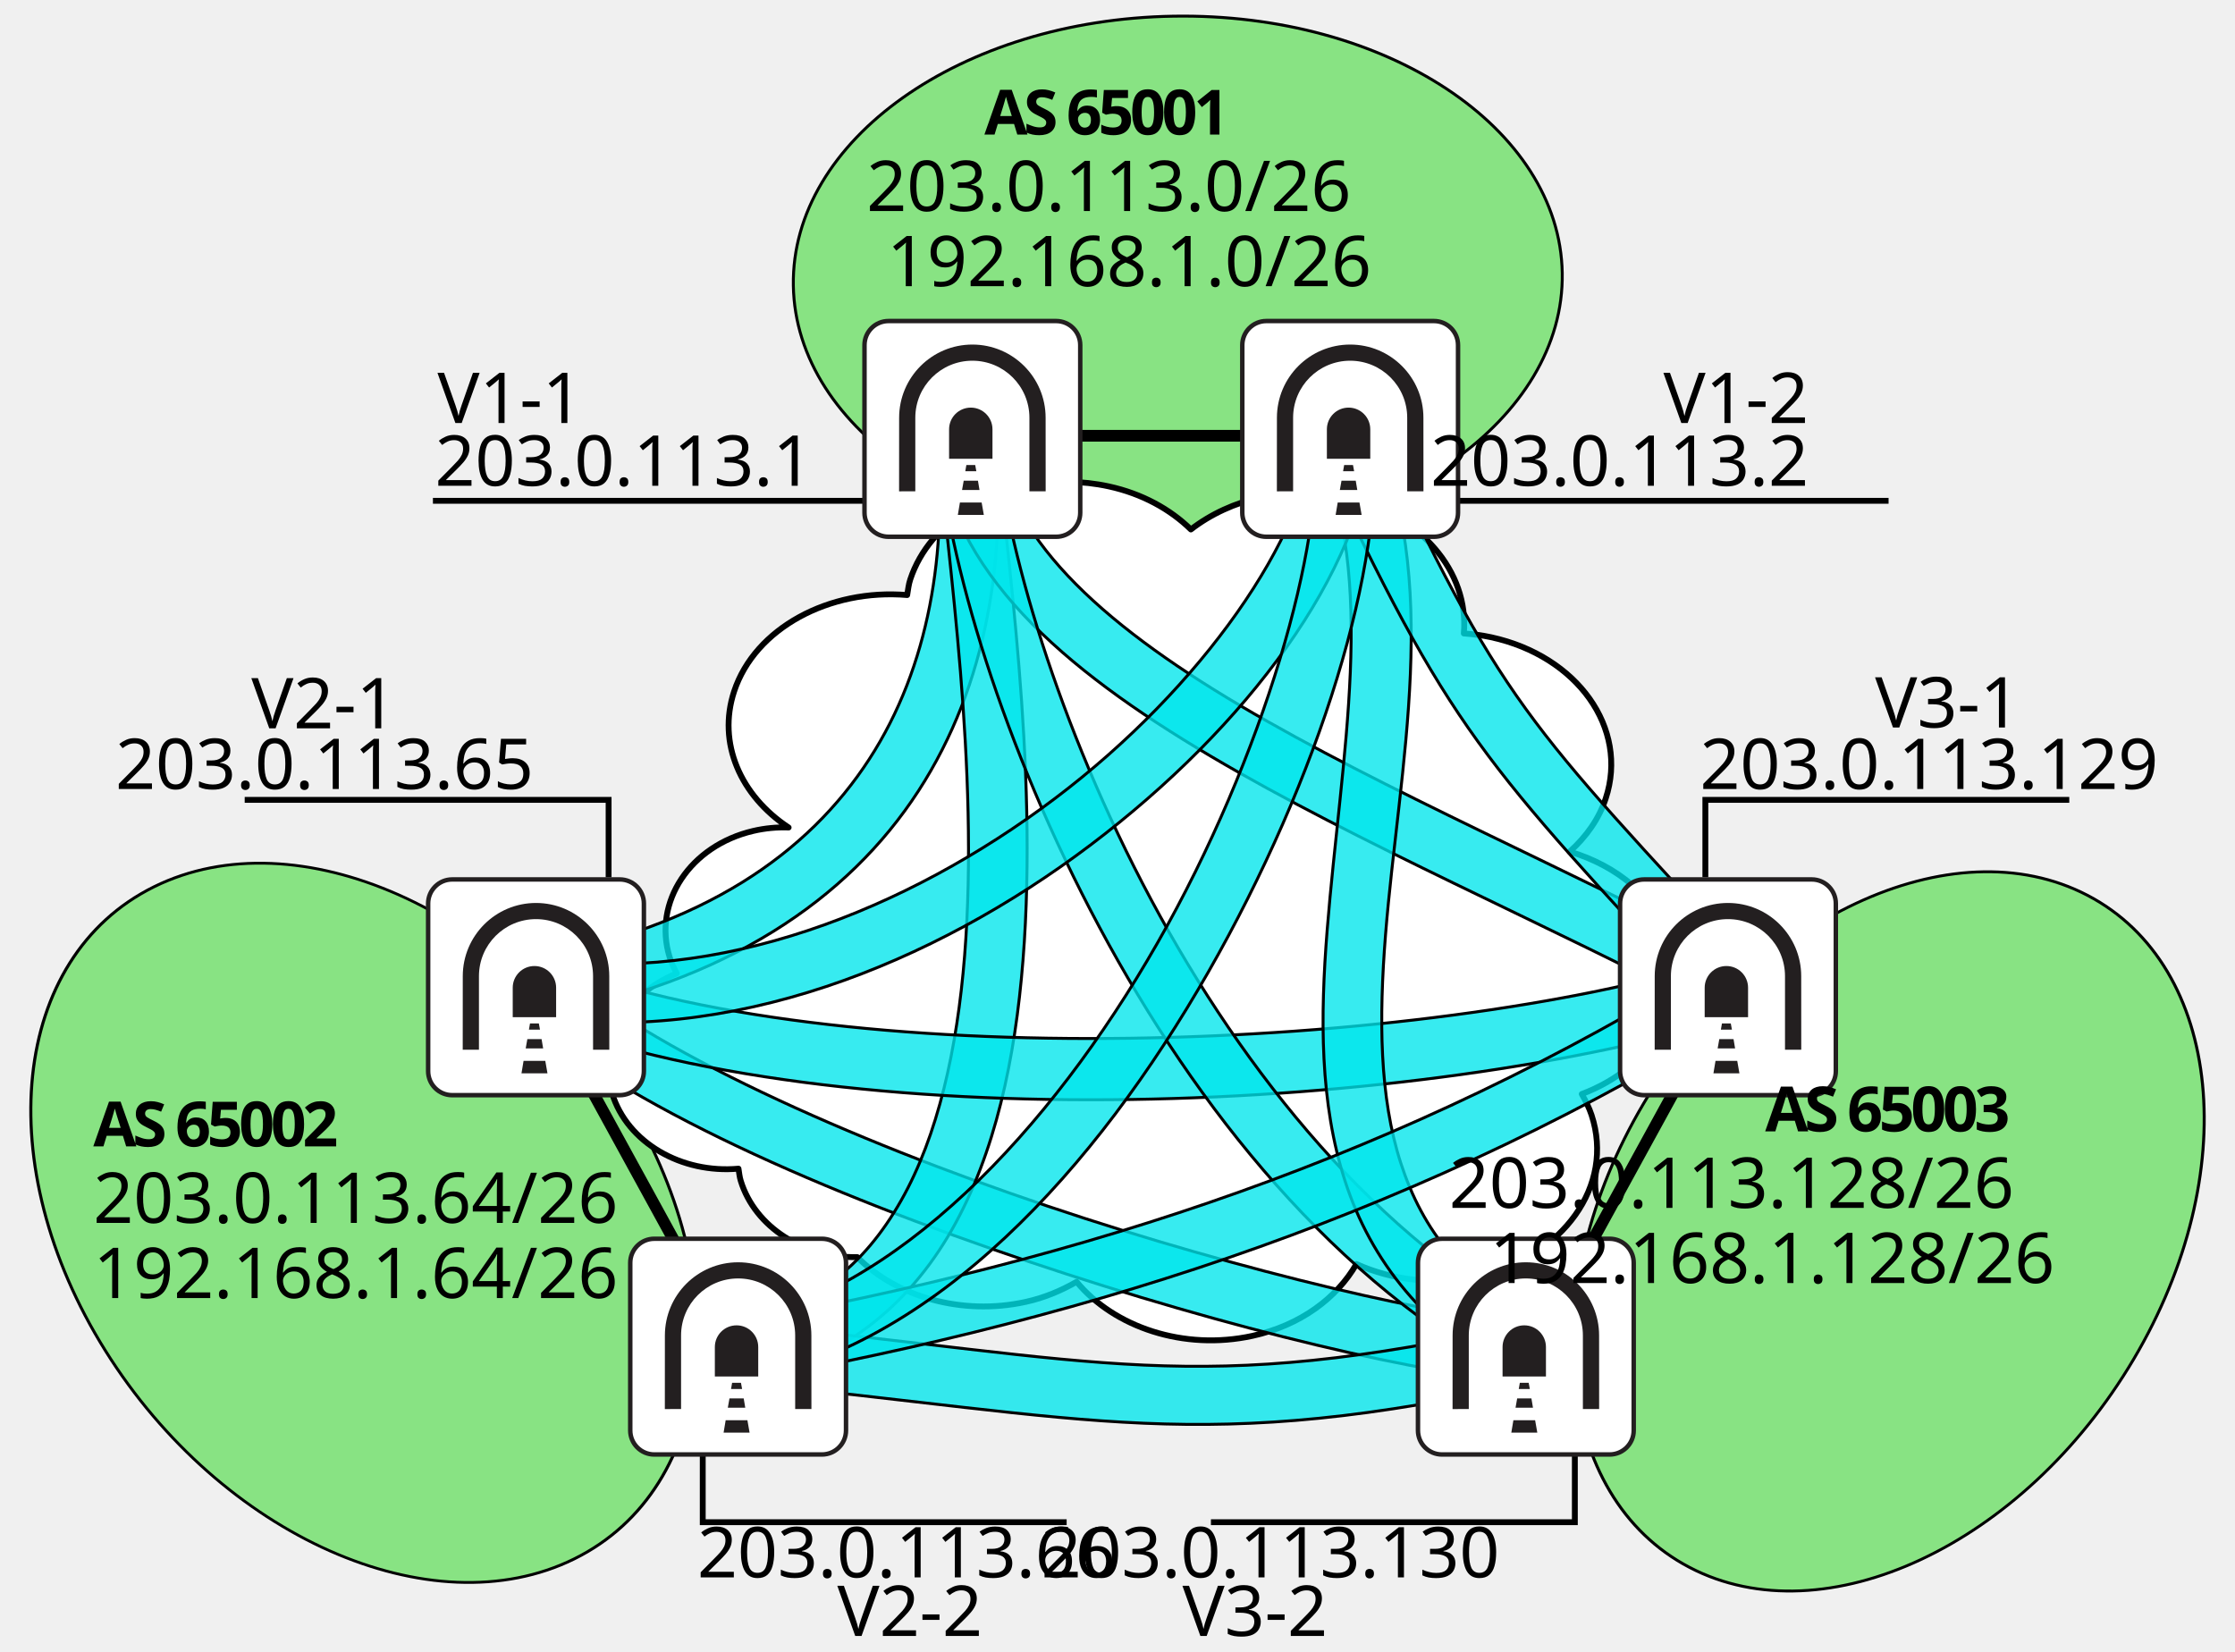
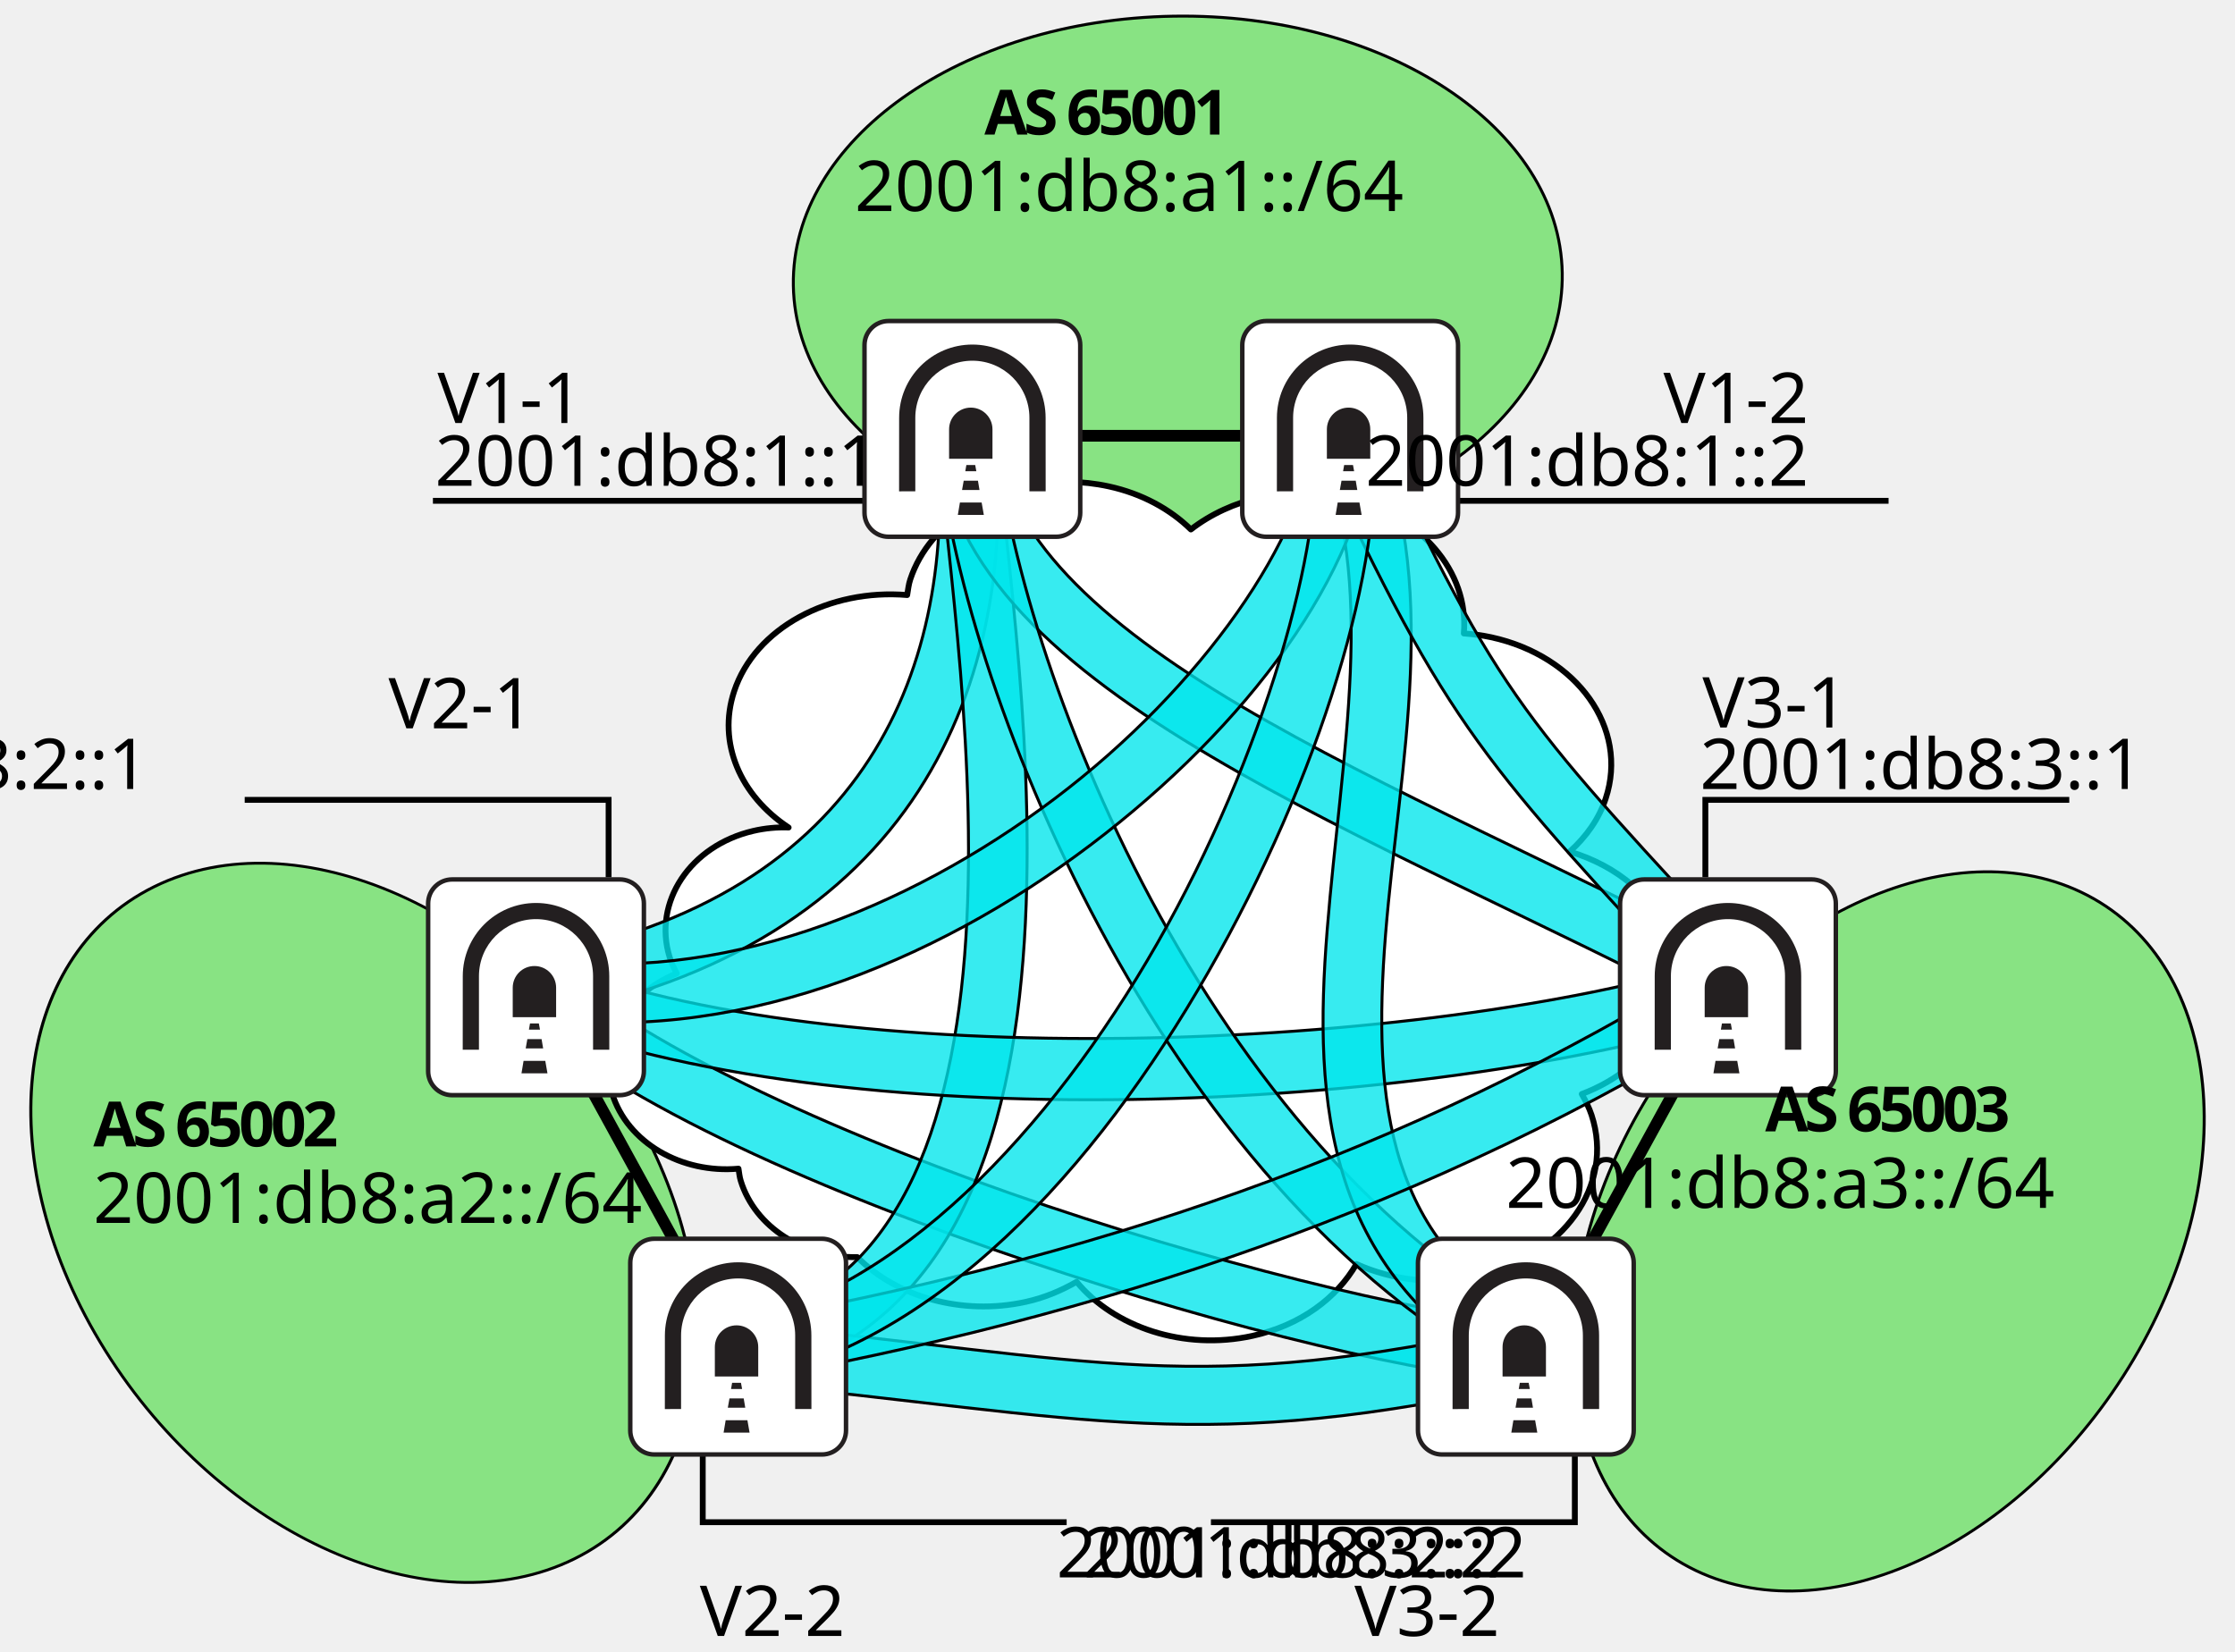
<svg xmlns="http://www.w3.org/2000/svg" xmlns:xlink="http://www.w3.org/1999/xlink" version="1.1" id="svg8887" height="564.055" width="763.317">
  <defs id="defs8889">
    <clipPath id="clip1-5">
      <path id="path6791" d="M 0.059,0.82 H 37 v 25 H 0.059 Z m 0,0" />
    </clipPath>
    <clipPath id="clip2">
      <path id="path6794" d="M 0.059,0.82 H 37 v 25 H 0.059 Z m 0,0" />
    </clipPath>
  </defs>
  <g id="layer1" transform="translate(-896.2217,-385.8738)">
    <path style="color:#000000;clip-rule:nonzero;display:inline;overflow:visible;visibility:visible;opacity:1;isolation:auto;mix-blend-mode:normal;color-interpolation:sRGB;color-interpolation-filters:linearRGB;solid-color:#000000;solid-opacity:1;vector-effect:none;fill:none;fill-opacity:1;fill-rule:nonzero;stroke:#000000;stroke-width:2;stroke-linecap:butt;stroke-linejoin:miter;stroke-miterlimit:4;stroke-dasharray:none;stroke-dashoffset:0;stroke-opacity:1;marker:none;color-rendering:auto;image-rendering:auto;shape-rendering:auto;text-rendering:auto;enable-background:accumulate" d="m 1384.079,556.927 h 157.143" id="path9639" />
    <path id="path9633" d="m 1044.079,556.927 h 157.143" style="color:#000000;clip-rule:nonzero;display:inline;overflow:visible;visibility:visible;opacity:1;isolation:auto;mix-blend-mode:normal;color-interpolation:sRGB;color-interpolation-filters:linearRGB;solid-color:#000000;solid-opacity:1;vector-effect:none;fill:none;fill-opacity:1;fill-rule:nonzero;stroke:#000000;stroke-width:2;stroke-linecap:butt;stroke-linejoin:miter;stroke-miterlimit:4;stroke-dasharray:none;stroke-dashoffset:0;stroke-opacity:1;marker:none;color-rendering:auto;image-rendering:auto;shape-rendering:auto;text-rendering:auto;enable-background:accumulate" />
    <path id="path9627" d="m 1602.936,659.069 h -124.286 v 26.429" style="color:#000000;clip-rule:nonzero;display:inline;overflow:visible;visibility:visible;opacity:1;isolation:auto;mix-blend-mode:normal;color-interpolation:sRGB;color-interpolation-filters:linearRGB;solid-color:#000000;solid-opacity:1;vector-effect:none;fill:none;fill-opacity:1;fill-rule:nonzero;stroke:#000000;stroke-width:2;stroke-linecap:butt;stroke-linejoin:miter;stroke-miterlimit:4;stroke-dasharray:none;stroke-dashoffset:0;stroke-opacity:1;marker:none;color-rendering:auto;image-rendering:auto;shape-rendering:auto;text-rendering:auto;enable-background:accumulate" />
    <path id="path9621" d="m 1309.793,905.784 h 124.286 v -26.429" style="color:#000000;clip-rule:nonzero;display:inline;overflow:visible;visibility:visible;opacity:1;isolation:auto;mix-blend-mode:normal;color-interpolation:sRGB;color-interpolation-filters:linearRGB;solid-color:#000000;solid-opacity:1;vector-effect:none;fill:none;fill-opacity:1;fill-rule:nonzero;stroke:#000000;stroke-width:2;stroke-linecap:butt;stroke-linejoin:miter;stroke-miterlimit:4;stroke-dasharray:none;stroke-dashoffset:0;stroke-opacity:1;marker:none;color-rendering:auto;image-rendering:auto;shape-rendering:auto;text-rendering:auto;enable-background:accumulate" />
    <path id="path9611" d="M 1260.514,905.784 H 1136.229 V 879.355" style="color:#000000;clip-rule:nonzero;display:inline;overflow:visible;visibility:visible;opacity:1;isolation:auto;mix-blend-mode:normal;color-interpolation:sRGB;color-interpolation-filters:linearRGB;solid-color:#000000;solid-opacity:1;vector-effect:none;fill:none;fill-opacity:1;fill-rule:nonzero;stroke:#000000;stroke-width:2;stroke-linecap:butt;stroke-linejoin:miter;stroke-miterlimit:4;stroke-dasharray:none;stroke-dashoffset:0;stroke-opacity:1;marker:none;color-rendering:auto;image-rendering:auto;shape-rendering:auto;text-rendering:auto;enable-background:accumulate" />
    <ellipse style="color:#000000;clip-rule:nonzero;display:inline;overflow:visible;visibility:visible;opacity:1;isolation:auto;mix-blend-mode:normal;color-interpolation:sRGB;color-interpolation-filters:linearRGB;solid-color:#000000;solid-opacity:1;vector-effect:none;fill:#88e383;fill-opacity:1;fill-rule:nonzero;stroke:#000000;stroke-width:1;stroke-linecap:butt;stroke-linejoin:miter;stroke-miterlimit:4;stroke-dasharray:none;stroke-dashoffset:0;stroke-opacity:1;marker:none;color-rendering:auto;image-rendering:auto;shape-rendering:auto;text-rendering:auto;enable-background:accumulate" id="ellipse9559" cx="-502.159" cy="-1290.546" rx="89.904" ry="131.32" transform="matrix(-0.01611902,-0.9998701,-0.9998701,0.01611902,0,0)" />
    <ellipse transform="matrix(-0.8864253,-0.4628717,-0.5095059,0.8604671,0,0)" ry="133.381" rx="94.391" cy="1.475" cx="-1739.552" id="ellipse9557" style="color:#000000;clip-rule:nonzero;display:inline;overflow:visible;visibility:visible;opacity:1;isolation:auto;mix-blend-mode:normal;color-interpolation:sRGB;color-interpolation-filters:linearRGB;solid-color:#000000;solid-opacity:1;vector-effect:none;fill:#88e383;fill-opacity:1;fill-rule:nonzero;stroke:#000000;stroke-width:1.001;stroke-linecap:butt;stroke-linejoin:miter;stroke-miterlimit:4;stroke-dasharray:none;stroke-dashoffset:0;stroke-opacity:1;marker:none;color-rendering:auto;image-rendering:auto;shape-rendering:auto;text-rendering:auto;enable-background:accumulate" />
    <ellipse style="color:#000000;clip-rule:nonzero;display:inline;overflow:visible;visibility:visible;opacity:1;isolation:auto;mix-blend-mode:normal;color-interpolation:sRGB;color-interpolation-filters:linearRGB;solid-color:#000000;solid-opacity:1;vector-effect:none;fill:#88e383;fill-opacity:1;fill-rule:nonzero;stroke:#000000;stroke-width:1.002;stroke-linecap:butt;stroke-linejoin:miter;stroke-miterlimit:4;stroke-dasharray:none;stroke-dashoffset:0;stroke-opacity:1;marker:none;color-rendering:auto;image-rendering:auto;shape-rendering:auto;text-rendering:auto;enable-background:accumulate" id="path9555" cx="441.419" cy="1178.478" rx="98.586" ry="135.368" transform="matrix(0.8964346,-0.4431761,0.5302585,0.847836,0,0)" />
    <path style="color:#000000;clip-rule:nonzero;display:inline;overflow:visible;visibility:visible;opacity:1;isolation:auto;mix-blend-mode:normal;color-interpolation:sRGB;color-interpolation-filters:linearRGB;solid-color:#000000;solid-opacity:1;vector-effect:none;fill:none;fill-opacity:1;fill-rule:nonzero;stroke:#000000;stroke-width:4;stroke-linecap:butt;stroke-linejoin:miter;stroke-miterlimit:4;stroke-dasharray:none;stroke-dashoffset:0;stroke-opacity:1;marker:none;color-rendering:auto;image-rendering:auto;shape-rendering:auto;text-rendering:auto;enable-background:accumulate" d="m 1226.261,534.713 h 129.028" id="path9480" />
    <path style="fill:#ffffff;fill-opacity:1;stroke:#000000;stroke-width:2;stroke-linecap:butt;stroke-linejoin:round;stroke-miterlimit:4;stroke-dasharray:none;stroke-dashoffset:0;stroke-opacity:1" d="m 1261.072,550.457 c -24.638,-0.193 -47.31,13.124 -53.978,33.359 -0.581,1.762 -0.734,3.534 -1.045,5.297 -26.56,-2.245 -51.975,11.276 -59.105,32.914 -5.82,17.663 2.211,35.648 18.617,46.479 -3.965,-0.143 -8.022,0.222 -12.062,1.164 -21.544,5.025 -34.37,24.3 -28.598,43.053 0.608,1.974 1.496,3.825 2.447,5.621 -17.503,7.048 -27.243,24.189 -22.082,40.953 5.208,16.919 23.772,27.492 43.174,25.736 0.227,1.378 0.34,2.765 0.764,4.143 4.904,15.931 21.662,26.371 39.803,26.072 13.309,13.472 35.583,20.067 57.416,15.311 6.508,-1.418 12.287,-3.893 17.484,-6.885 12.832,15.494 36.598,23.578 60.02,18.475 16.416,-3.576 28.868,-12.926 35.547,-24.545 12.119,5.487 26.718,7.335 41.164,4.188 29.494,-6.426 47.053,-31.08 39.15,-55.062 -0.832,-2.525 -2.045,-4.891 -3.348,-7.188 23.962,-9.014 37.293,-30.937 30.229,-52.377 -4.831,-14.661 -18.061,-25.588 -34.35,-30.416 5.62,-5.051 9.991,-11.141 12.307,-18.168 7.903,-23.983 -9.657,-48.637 -39.15,-55.062 -3.105,-0.676 -6.216,-1.056 -9.312,-1.287 1.836,-21.06 -14.81,-40.931 -40.818,-46.598 -19.331,-4.212 -38.895,0.609 -52.4,11.08 -7.056,-6.897 -16.61,-12.22 -28.07,-14.717 -4.608,-1.004 -9.238,-1.503 -13.801,-1.539 z" id="path9470" />
    <path style="color:#000000;font-style:normal;font-variant:normal;font-weight:normal;font-stretch:normal;font-size:medium;line-height:normal;font-family:sans-serif;font-variant-ligatures:normal;font-variant-position:normal;font-variant-caps:normal;font-variant-numeric:normal;font-variant-alternates:normal;font-feature-settings:normal;text-indent:0;text-align:start;text-decoration:none;text-decoration-line:none;text-decoration-style:solid;text-decoration-color:#000000;letter-spacing:normal;word-spacing:normal;text-transform:none;writing-mode:lr-tb;direction:ltr;text-orientation:mixed;dominant-baseline:auto;baseline-shift:baseline;text-anchor:start;white-space:normal;shape-padding:0;clip-rule:nonzero;display:inline;overflow:visible;visibility:visible;opacity:1;isolation:auto;mix-blend-mode:normal;color-interpolation:sRGB;color-interpolation-filters:linearRGB;solid-color:#000000;solid-opacity:1;vector-effect:none;fill:#00e5ec;fill-opacity:0.785;fill-rule:nonzero;stroke:#000000;stroke-width:1;stroke-linecap:butt;stroke-linejoin:miter;stroke-miterlimit:4;stroke-dasharray:none;stroke-dashoffset:0;stroke-opacity:1;marker:none;color-rendering:auto;image-rendering:auto;shape-rendering:auto;text-rendering:auto;enable-background:accumulate" d="m 1236.223,533.834 -19.924,1.758 c 3.39,38.413 -2.486,77.667 -23.225,109.611 -20.739,31.945 -56.326,57.435 -115.766,68.139 l 3.545,19.684 c 63.606,-11.454 105.138,-40.188 128.994,-76.934 23.856,-36.746 30.047,-80.649 26.375,-122.258 z" id="path9486" />
    <path style="color:#000000;clip-rule:nonzero;display:inline;overflow:visible;visibility:visible;opacity:1;isolation:auto;mix-blend-mode:normal;color-interpolation:sRGB;color-interpolation-filters:linearRGB;solid-color:#000000;solid-opacity:1;vector-effect:none;fill:none;fill-opacity:1;fill-rule:nonzero;stroke:#000000;stroke-width:4;stroke-linecap:butt;stroke-linejoin:miter;stroke-miterlimit:4;stroke-dasharray:none;stroke-dashoffset:0;stroke-opacity:1;marker:none;color-rendering:auto;image-rendering:auto;shape-rendering:auto;text-rendering:auto;enable-background:accumulate" d="m 1487.434,723.184 -68.354,124.746" id="path9484" />
    <path style="color:#000000;font-style:normal;font-variant:normal;font-weight:normal;font-stretch:normal;font-size:medium;line-height:normal;font-family:sans-serif;font-variant-ligatures:normal;font-variant-position:normal;font-variant-caps:normal;font-variant-numeric:normal;font-variant-alternates:normal;font-feature-settings:normal;text-indent:0;text-align:start;text-decoration:none;text-decoration-line:none;text-decoration-style:solid;text-decoration-color:#000000;letter-spacing:normal;word-spacing:normal;text-transform:none;writing-mode:lr-tb;direction:ltr;text-orientation:mixed;dominant-baseline:auto;baseline-shift:baseline;text-anchor:start;white-space:normal;shape-padding:0;clip-rule:nonzero;display:inline;overflow:visible;visibility:visible;opacity:1;isolation:auto;mix-blend-mode:normal;color-interpolation:sRGB;color-interpolation-filters:linearRGB;solid-color:#000000;solid-opacity:1;vector-effect:none;fill:#00e5ec;fill-opacity:0.785;fill-rule:nonzero;stroke:#000000;stroke-width:1;stroke-linecap:butt;stroke-linejoin:miter;stroke-miterlimit:4;stroke-dasharray:none;stroke-dashoffset:0;stroke-opacity:1;marker:none;color-rendering:auto;image-rendering:auto;shape-rendering:auto;text-rendering:auto;enable-background:accumulate" d="m 1085.736,715.721 -13.31,14.928 c 37.169,33.144 106.392,62.971 175.226,86.146 68.835,23.175 136.104,39.064 170.838,41.117 l 1.18,-19.965 c -29.924,-1.769 -97.974,-17.327 -165.635,-40.107 -67.661,-22.78 -136.109,-53.415 -168.299,-82.119 z" id="path9490" />
    <path id="path9482" d="m 1079.081,723.184 68.354,124.746" style="color:#000000;clip-rule:nonzero;display:inline;overflow:visible;visibility:visible;opacity:1;isolation:auto;mix-blend-mode:normal;color-interpolation:sRGB;color-interpolation-filters:linearRGB;solid-color:#000000;solid-opacity:1;vector-effect:none;fill:none;fill-opacity:1;fill-rule:nonzero;stroke:#000000;stroke-width:4;stroke-linecap:butt;stroke-linejoin:miter;stroke-miterlimit:4;stroke-dasharray:none;stroke-dashoffset:0;stroke-opacity:1;marker:none;color-rendering:auto;image-rendering:auto;shape-rendering:auto;text-rendering:auto;enable-background:accumulate" />
    <path style="color:#000000;font-style:normal;font-variant:normal;font-weight:normal;font-stretch:normal;font-size:medium;line-height:normal;font-family:sans-serif;font-variant-ligatures:normal;font-variant-position:normal;font-variant-caps:normal;font-variant-numeric:normal;font-variant-alternates:normal;font-feature-settings:normal;text-indent:0;text-align:start;text-decoration:none;text-decoration-line:none;text-decoration-style:solid;text-decoration-color:#000000;letter-spacing:normal;word-spacing:normal;text-transform:none;writing-mode:lr-tb;direction:ltr;text-orientation:mixed;dominant-baseline:auto;baseline-shift:baseline;text-anchor:start;white-space:normal;shape-padding:0;clip-rule:nonzero;display:inline;overflow:visible;visibility:visible;opacity:1;isolation:auto;mix-blend-mode:normal;color-interpolation:sRGB;color-interpolation-filters:linearRGB;solid-color:#000000;solid-opacity:1;vector-effect:none;fill:#00e5ec;fill-opacity:0.785;fill-rule:nonzero;stroke:#000000;stroke-width:1;stroke-linecap:butt;stroke-linejoin:miter;stroke-miterlimit:4;stroke-dasharray:none;stroke-dashoffset:0;stroke-opacity:1;marker:none;color-rendering:auto;image-rendering:auto;shape-rendering:auto;text-rendering:auto;enable-background:accumulate" d="m 1236.223,533.834 -19.924,1.758 c 3.599,40.774 14.445,112.802 9.371,176.637 -2.537,31.917 -9.127,61.559 -21.713,83.73 -12.586,22.172 -30.345,37.096 -58.295,42.129 l 3.545,19.684 c 33.573,-6.046 57.309,-25.809 72.143,-51.939 14.833,-26.131 21.584,-58.405 24.256,-92.02 5.344,-67.229 -5.919,-140.731 -9.383,-179.979 z" id="path9504" />
    <path style="color:#000000;font-style:normal;font-variant:normal;font-weight:normal;font-stretch:normal;font-size:medium;line-height:normal;font-family:sans-serif;font-variant-ligatures:normal;font-variant-position:normal;font-variant-caps:normal;font-variant-numeric:normal;font-variant-alternates:normal;font-feature-settings:normal;text-indent:0;text-align:start;text-decoration:none;text-decoration-line:none;text-decoration-style:solid;text-decoration-color:#000000;letter-spacing:normal;word-spacing:normal;text-transform:none;writing-mode:lr-tb;direction:ltr;text-orientation:mixed;dominant-baseline:auto;baseline-shift:baseline;text-anchor:start;white-space:normal;shape-padding:0;clip-rule:nonzero;display:inline;overflow:visible;visibility:visible;opacity:1;isolation:auto;mix-blend-mode:normal;color-interpolation:sRGB;color-interpolation-filters:linearRGB;solid-color:#000000;solid-opacity:1;vector-effect:none;fill:#00e5ec;fill-opacity:0.785;fill-rule:nonzero;stroke:#000000;stroke-width:1;stroke-linecap:butt;stroke-linejoin:miter;stroke-miterlimit:4;stroke-dasharray:none;stroke-dashoffset:0;stroke-opacity:1;marker:none;color-rendering:auto;image-rendering:auto;shape-rendering:auto;text-rendering:auto;enable-background:accumulate" d="m 1484.475,713.631 c -102.124,31.634 -303.455,39.888 -401.654,0.279 l -7.481,18.549 c 107.485,43.354 307.049,33.732 415.053,0.277 z" id="path9492" />
    <path style="color:#000000;font-style:normal;font-variant:normal;font-weight:normal;font-stretch:normal;font-size:medium;line-height:normal;font-family:sans-serif;font-variant-ligatures:normal;font-variant-position:normal;font-variant-caps:normal;font-variant-numeric:normal;font-variant-alternates:normal;font-feature-settings:normal;text-indent:0;text-align:start;text-decoration:none;text-decoration-line:none;text-decoration-style:solid;text-decoration-color:#000000;letter-spacing:normal;word-spacing:normal;text-transform:none;writing-mode:lr-tb;direction:ltr;text-orientation:mixed;dominant-baseline:auto;baseline-shift:baseline;text-anchor:start;white-space:normal;shape-padding:0;clip-rule:nonzero;display:inline;overflow:visible;visibility:visible;opacity:1;isolation:auto;mix-blend-mode:normal;color-interpolation:sRGB;color-interpolation-filters:linearRGB;solid-color:#000000;solid-opacity:1;vector-effect:none;fill:#00e5ec;fill-opacity:0.785;fill-rule:nonzero;stroke:#000000;stroke-width:1;stroke-linecap:butt;stroke-linejoin:miter;stroke-miterlimit:4;stroke-dasharray:none;stroke-dashoffset:0;stroke-opacity:1;marker:none;color-rendering:auto;image-rendering:auto;shape-rendering:auto;text-rendering:auto;enable-background:accumulate" d="m 1236.223,533.834 -19.924,1.758 c 4.006,45.391 42.945,78.68 93.332,108.508 50.387,29.828 113.946,56.911 173.162,87.941 l 9.283,-17.715 c -60.175,-31.533 -123.672,-58.674 -172.258,-87.436 -48.586,-28.761 -80.539,-58.426 -83.596,-93.057 z" id="path9534" />
    <path style="color:#000000;font-style:normal;font-variant:normal;font-weight:normal;font-stretch:normal;font-size:medium;line-height:normal;font-family:sans-serif;font-variant-ligatures:normal;font-variant-position:normal;font-variant-caps:normal;font-variant-numeric:normal;font-variant-alternates:normal;font-feature-settings:normal;text-indent:0;text-align:start;text-decoration:none;text-decoration-line:none;text-decoration-style:solid;text-decoration-color:#000000;letter-spacing:normal;word-spacing:normal;text-transform:none;writing-mode:lr-tb;direction:ltr;text-orientation:mixed;dominant-baseline:auto;baseline-shift:baseline;text-anchor:start;white-space:normal;shape-padding:0;clip-rule:nonzero;display:inline;overflow:visible;visibility:visible;opacity:1;isolation:auto;mix-blend-mode:normal;color-interpolation:sRGB;color-interpolation-filters:linearRGB;solid-color:#000000;solid-opacity:1;vector-effect:none;fill:#00e5ec;fill-opacity:0.785;fill-rule:nonzero;stroke:#000000;stroke-width:1;stroke-linecap:butt;stroke-linejoin:miter;stroke-miterlimit:4;stroke-dasharray:none;stroke-dashoffset:0;stroke-opacity:1;marker:none;color-rendering:auto;image-rendering:auto;shape-rendering:auto;text-rendering:auto;enable-background:accumulate" d="m 1148.404,837.977 -1.94,19.906 c 124.528,12.135 158.519,25.527 274.775,-0.188 l -4.32,-19.529 c -114.075,25.232 -142.913,12.05 -268.516,-0.189 z" id="path9506" />
    <path style="color:#000000;font-style:normal;font-variant:normal;font-weight:normal;font-stretch:normal;font-size:medium;line-height:normal;font-family:sans-serif;font-variant-ligatures:normal;font-variant-position:normal;font-variant-caps:normal;font-variant-numeric:normal;font-variant-alternates:normal;font-feature-settings:normal;text-indent:0;text-align:start;text-decoration:none;text-decoration-line:none;text-decoration-style:solid;text-decoration-color:#000000;letter-spacing:normal;word-spacing:normal;text-transform:none;writing-mode:lr-tb;direction:ltr;text-orientation:mixed;dominant-baseline:auto;baseline-shift:baseline;text-anchor:start;white-space:normal;shape-padding:0;clip-rule:nonzero;display:inline;overflow:visible;visibility:visible;opacity:1;isolation:auto;mix-blend-mode:normal;color-interpolation:sRGB;color-interpolation-filters:linearRGB;solid-color:#000000;solid-opacity:1;vector-effect:none;fill:#00e5ec;fill-opacity:0.785;fill-rule:nonzero;stroke:#000000;stroke-width:1;stroke-linecap:butt;stroke-linejoin:miter;stroke-miterlimit:4;stroke-dasharray:none;stroke-dashoffset:0;stroke-opacity:1;marker:none;color-rendering:auto;image-rendering:auto;shape-rendering:auto;text-rendering:auto;enable-background:accumulate" d="m 1236.223,533.834 -19.924,1.758 c 3.718,42.123 22.42,105.369 55.434,166.998 33.013,61.629 80.375,121.534 142.707,154.197 l 9.283,-17.715 c -57.06,-29.901 -102.578,-86.593 -134.361,-145.926 -31.783,-59.333 -49.794,-121.414 -53.139,-159.312 z" id="path9536" />
    <use x="0" y="0" xlink:href="#g4617" id="use4654" transform="translate(149.0283,-190.726)" width="100%" height="100%" />
    <path style="color:#000000;font-style:normal;font-variant:normal;font-weight:normal;font-stretch:normal;font-size:medium;line-height:normal;font-family:sans-serif;font-variant-ligatures:normal;font-variant-position:normal;font-variant-caps:normal;font-variant-numeric:normal;font-variant-alternates:normal;font-feature-settings:normal;text-indent:0;text-align:start;text-decoration:none;text-decoration-line:none;text-decoration-style:solid;text-decoration-color:#000000;letter-spacing:normal;word-spacing:normal;text-transform:none;writing-mode:lr-tb;direction:ltr;text-orientation:mixed;dominant-baseline:auto;baseline-shift:baseline;text-anchor:start;white-space:normal;shape-padding:0;clip-rule:nonzero;display:inline;overflow:visible;visibility:visible;opacity:1;isolation:auto;mix-blend-mode:normal;color-interpolation:sRGB;color-interpolation-filters:linearRGB;solid-color:#000000;solid-opacity:1;vector-effect:none;fill:#00e5ec;fill-opacity:0.785;fill-rule:nonzero;stroke:#000000;stroke-width:1;stroke-linecap:butt;stroke-linejoin:miter;stroke-miterlimit:4;stroke-dasharray:none;stroke-dashoffset:0;stroke-opacity:1;marker:none;color-rendering:auto;image-rendering:auto;shape-rendering:auto;text-rendering:auto;enable-background:accumulate" d="m 1364.348,530.477 -18.117,8.473 c 20.664,44.192 7.995,105.221 3.258,164.562 -2.369,29.671 -2.579,59.016 6.137,85.842 8.716,26.826 26.964,50.743 58.815,67.434 l 9.283,-17.715 c -27.846,-14.592 -41.74,-33.317 -49.076,-55.898 -7.337,-22.581 -7.511,-49.407 -5.223,-78.07 4.577,-57.327 19.708,-121.625 -5.076,-174.627 z" id="path9538" />
    <path style="color:#000000;font-style:normal;font-variant:normal;font-weight:normal;font-stretch:normal;font-size:medium;line-height:normal;font-family:sans-serif;font-variant-ligatures:normal;font-variant-position:normal;font-variant-caps:normal;font-variant-numeric:normal;font-variant-alternates:normal;font-feature-settings:normal;text-indent:0;text-align:start;text-decoration:none;text-decoration-line:none;text-decoration-style:solid;text-decoration-color:#000000;letter-spacing:normal;word-spacing:normal;text-transform:none;writing-mode:lr-tb;direction:ltr;text-orientation:mixed;dominant-baseline:auto;baseline-shift:baseline;text-anchor:start;white-space:normal;shape-padding:0;clip-rule:nonzero;display:inline;overflow:visible;visibility:visible;opacity:1;isolation:auto;mix-blend-mode:normal;color-interpolation:sRGB;color-interpolation-filters:linearRGB;solid-color:#000000;solid-opacity:1;vector-effect:none;fill:#00e5ec;fill-opacity:0.785;fill-rule:nonzero;stroke:#000000;stroke-width:1;stroke-linecap:butt;stroke-linejoin:miter;stroke-miterlimit:4;stroke-dasharray:none;stroke-dashoffset:0;stroke-opacity:1;marker:none;color-rendering:auto;image-rendering:auto;shape-rendering:auto;text-rendering:auto;enable-background:accumulate" d="m 1482.172,714.68 c -106.894,66.146 -214.296,101.4 -336.51,123.408 l 3.545,19.684 c 123.876,-22.308 234.193,-58.452 343.488,-126.084 z" id="path9508" />
    <path style="color:#000000;font-style:normal;font-variant:normal;font-weight:normal;font-stretch:normal;font-size:medium;line-height:normal;font-family:sans-serif;font-variant-ligatures:normal;font-variant-position:normal;font-variant-caps:normal;font-variant-numeric:normal;font-variant-alternates:normal;font-feature-settings:normal;text-indent:0;text-align:start;text-decoration:none;text-decoration-line:none;text-decoration-style:solid;text-decoration-color:#000000;letter-spacing:normal;word-spacing:normal;text-transform:none;writing-mode:lr-tb;direction:ltr;text-orientation:mixed;dominant-baseline:auto;baseline-shift:baseline;text-anchor:start;white-space:normal;shape-padding:0;clip-rule:nonzero;display:inline;overflow:visible;visibility:visible;opacity:1;isolation:auto;mix-blend-mode:normal;color-interpolation:sRGB;color-interpolation-filters:linearRGB;solid-color:#000000;solid-opacity:1;vector-effect:none;fill:#00e5ec;fill-opacity:0.785;fill-rule:nonzero;stroke:#000000;stroke-width:1;stroke-linecap:butt;stroke-linejoin:miter;stroke-miterlimit:4;stroke-dasharray:none;stroke-dashoffset:0;stroke-opacity:1;marker:none;color-rendering:auto;image-rendering:auto;shape-rendering:auto;text-rendering:auto;enable-background:accumulate" d="m 1364.348,530.477 -18.117,8.473 c 45.584,97.484 55.948,106.303 133.844,191.004 l 14.721,-13.539 c -78.055,-84.874 -85.134,-89.034 -130.447,-185.938 z" id="path9540" />
    <path style="color:#000000;font-style:normal;font-variant:normal;font-weight:normal;font-stretch:normal;font-size:medium;line-height:normal;font-family:sans-serif;font-variant-ligatures:normal;font-variant-position:normal;font-variant-caps:normal;font-variant-numeric:normal;font-variant-alternates:normal;font-feature-settings:normal;text-indent:0;text-align:start;text-decoration:none;text-decoration-line:none;text-decoration-style:solid;text-decoration-color:#000000;letter-spacing:normal;word-spacing:normal;text-transform:none;writing-mode:lr-tb;direction:ltr;text-orientation:mixed;dominant-baseline:auto;baseline-shift:baseline;text-anchor:start;white-space:normal;shape-padding:0;clip-rule:nonzero;display:inline;overflow:visible;visibility:visible;opacity:1;isolation:auto;mix-blend-mode:normal;color-interpolation:sRGB;color-interpolation-filters:linearRGB;solid-color:#000000;solid-opacity:1;vector-effect:none;fill:#00e5ec;fill-opacity:0.785;fill-rule:nonzero;stroke:#000000;stroke-width:1;stroke-linecap:butt;stroke-linejoin:miter;stroke-miterlimit:4;stroke-dasharray:none;stroke-dashoffset:0;stroke-opacity:1;marker:none;color-rendering:auto;image-rendering:auto;shape-rendering:auto;text-rendering:auto;enable-background:accumulate" d="m 1345.326,533.844 c -3.078,35.23 -38.188,86.514 -88.787,124.734 -50.599,38.221 -115.647,63.786 -175.973,54.717 l -2.973,19.777 c 67.77,10.189 137.289,-17.964 191,-58.535 53.711,-40.572 92.655,-93.152 96.656,-138.953 z" id="path9494" />
    <path style="color:#000000;font-style:normal;font-variant:normal;font-weight:normal;font-stretch:normal;font-size:medium;line-height:normal;font-family:sans-serif;font-variant-ligatures:normal;font-variant-position:normal;font-variant-caps:normal;font-variant-numeric:normal;font-variant-alternates:normal;font-feature-settings:normal;text-indent:0;text-align:start;text-decoration:none;text-decoration-line:none;text-decoration-style:solid;text-decoration-color:#000000;letter-spacing:normal;word-spacing:normal;text-transform:none;writing-mode:lr-tb;direction:ltr;text-orientation:mixed;dominant-baseline:auto;baseline-shift:baseline;text-anchor:start;white-space:normal;shape-padding:0;clip-rule:nonzero;display:inline;overflow:visible;visibility:visible;opacity:1;isolation:auto;mix-blend-mode:normal;color-interpolation:sRGB;color-interpolation-filters:linearRGB;solid-color:#000000;solid-opacity:1;vector-effect:none;fill:#00e5ec;fill-opacity:0.785;fill-rule:nonzero;stroke:#000000;stroke-width:1;stroke-linecap:butt;stroke-linejoin:miter;stroke-miterlimit:4;stroke-dasharray:none;stroke-dashoffset:0;stroke-opacity:1;marker:none;color-rendering:auto;image-rendering:auto;shape-rendering:auto;text-rendering:auto;enable-background:accumulate" d="m 1365.25,533.834 -19.922,1.758 c 3.13,35.461 -17.168,108.291 -53.857,172.465 -36.69,64.174 -89.309,119.857 -145.809,130.031 l 3.545,19.684 c 66.545,-11.983 121.385,-72.898 159.627,-139.787 38.242,-66.89 60.349,-139.59 56.416,-184.15 z" id="path9510" />
    <use x="0" y="0" xlink:href="#g4617" id="use4662" transform="translate(278.0563,-190.726)" width="100%" height="100%" />
    <use height="100%" width="100%" transform="translate(338.0563,122.726)" id="use4656" xlink:href="#g4617" y="0" x="0" />
    <use height="100%" width="100%" transform="translate(69.02825,122.726)" id="use4660" xlink:href="#g4617" y="0" x="0" />
    <g id="g4617" transform="matrix(0.1216871,0,0,0.1216871,1036.171,678.3017)">
      <path id="path4603" style="fill:#231f20;fill-opacity:1;fill-rule:nonzero;stroke:none" d="m 589.462,677.11 c 40.775,0 73.858,-33.02 73.858,-73.795 V 132.9 c 0,-40.775 -33.083,-73.858 -73.858,-73.858 H 119.047 c -40.775,0 -73.795,33.083 -73.795,73.858 v 470.415 c 0,40.775 33.02,73.795 73.795,73.795 z" />
      <path id="path4605" style="fill:#ffffff;fill-opacity:1;fill-rule:nonzero;stroke:none" d="m 119.047,71.55 c -33.771,0 -61.225,27.517 -61.225,61.35 v 470.415 c 0,33.771 27.454,61.225 61.225,61.225 h 470.415 c 33.833,0 61.35,-27.454 61.35,-61.225 V 132.9 c 0,-33.833 -27.517,-61.35 -61.35,-61.35 z" />
      <path id="path4607" style="fill:#231f20;fill-opacity:1;fill-rule:nonzero;stroke:none" d="m 288.964,451.847 v -82.676 c 0,-33.583 27.204,-60.85 60.975,-60.85 33.583,0 60.787,27.267 60.787,60.85 v 82.676 z" />
      <path id="path4609" style="fill:#231f20;fill-opacity:1;fill-rule:nonzero;stroke:none" d="m 354.317,176.677 c 88.429,0 160.099,71.669 160.099,160.099 v 206.44 h 45.591 l -0.125,-206.44 c 0,-113.445 -92.119,-205.439 -205.564,-205.439 -113.507,0 -205.564,91.994 -205.564,205.439 l -0.125,206.565 45.528,-0.125 v -206.44 c 0,-88.429 71.732,-160.099 160.161,-160.099" />
      <path id="path4611" style="fill:#231f20;fill-opacity:1;fill-rule:nonzero;stroke:none" d="m 362.259,469.545 h -24.828 l -3.002,17.386 h 31.019 z" />
      <path id="path4613" style="fill:#231f20;fill-opacity:1;fill-rule:nonzero;stroke:none" d="m 369.952,513.51 h -39.962 l -4.628,26.016 h 48.968 z" />
      <path id="path4615" style="fill:#231f20;fill-opacity:1;fill-rule:nonzero;stroke:none" d="m 380.333,574.61 h -60.975 l -5.816,34.834 h 72.92 z" />
    </g>
    <use x="0" y="0" xlink:href="#g4617" id="use4658" transform="translate(407.0845)" width="100%" height="100%" />
    <text xml:space="preserve" style="font-style:normal;font-variant:normal;font-weight:normal;font-stretch:normal;font-size:26.667px;line-height:25px;font-family:'Source Sans Pro';-inkscape-font-specification:'Source Sans Pro, Normal';text-align:center;letter-spacing:0px;word-spacing:0px;writing-mode:lr-tb;text-anchor:middle;fill:#000000;fill-opacity:1;stroke:none;stroke-width:1px;stroke-linecap:butt;stroke-linejoin:miter;stroke-opacity:1" x="1299.194" y="431.834" id="text9563">
      <tspan id="tspan9561" x="1298.524" y="431.834" style="font-style:normal;font-variant:normal;font-weight:bold;font-stretch:normal;font-size:21.333px;font-family:sans-serif;-inkscape-font-specification:'sans-serif Bold';letter-spacing:-1.34px">AS 65001</tspan>
-       <tspan x="1299.194" y="457.959" id="tspan9577" style="font-size:24px">203.0.113.0/26</tspan>
-       <tspan x="1299.194" y="483.625" style="font-size:24px" id="tspan9583">192.168.1.0/26</tspan>
+       <tspan x="1299.194" y="457.959" style="font-size:24px" id="tspan9583">2001:db8:a1::/64</tspan>
    </text>
    <text id="text9567" y="777.428" x="928.079" style="font-style:normal;font-variant:normal;font-weight:normal;font-stretch:normal;font-size:26.667px;line-height:25px;font-family:'Source Sans Pro';-inkscape-font-specification:'Source Sans Pro, Normal';text-align:start;letter-spacing:0px;word-spacing:0px;writing-mode:lr-tb;text-anchor:start;fill:#000000;fill-opacity:1;stroke:none;stroke-width:1px;stroke-linecap:butt;stroke-linejoin:miter;stroke-opacity:1" xml:space="preserve">
      <tspan y="777.428" x="928.079" id="tspan9565" style="font-style:normal;font-variant:normal;font-weight:bold;font-stretch:normal;font-size:21.333px;font-family:sans-serif;-inkscape-font-specification:'sans-serif Bold';letter-spacing:-1.34px">AS 65002</tspan>
-       <tspan y="803.553" x="928.079" id="tspan9579" style="font-size:24px">203.0.113.64/26</tspan>
-       <tspan y="829.219" x="928.079" style="font-size:24px" id="tspan9585">192.168.1.64/26</tspan>
+       <tspan y="803.553" x="928.079" style="font-size:24px" id="tspan9585">2001:db8:a2::/64</tspan>
    </text>
    <text xml:space="preserve" style="font-style:normal;font-variant:normal;font-weight:normal;font-stretch:normal;font-size:26.667px;line-height:25px;font-family:'Source Sans Pro';-inkscape-font-specification:'Source Sans Pro, Normal';text-align:end;letter-spacing:0px;word-spacing:0px;writing-mode:lr-tb;text-anchor:end;fill:#000000;fill-opacity:1;stroke:none;stroke-width:1px;stroke-linecap:butt;stroke-linejoin:miter;stroke-opacity:1" x="1632.614" y="772.305" id="text9571">
      <tspan id="tspan9569" x="1631.274" y="772.305" style="font-style:normal;font-variant:normal;font-weight:bold;font-stretch:normal;font-size:21.333px;font-family:sans-serif;-inkscape-font-specification:'sans-serif Bold';letter-spacing:-1.34px">AS 65003</tspan>
-       <tspan x="1632.614" y="798.43" id="tspan9581" style="font-size:24px">203.0.113.128/26</tspan>
-       <tspan x="1632.614" y="824.097" style="font-size:24px" id="tspan9587">192.168.1.128/26</tspan>
+       <tspan x="1632.614" y="798.43" style="font-size:24px" id="tspan9587">2001:db8:a3::/64</tspan>
    </text>
    <text xml:space="preserve" style="font-style:normal;font-variant:normal;font-weight:bold;font-stretch:normal;font-size:21.333px;line-height:25px;font-family:sans-serif;-inkscape-font-specification:'sans-serif Bold';text-align:start;letter-spacing:-1.34px;word-spacing:0px;writing-mode:lr-tb;text-anchor:start;fill:#000000;fill-opacity:1;stroke:none;stroke-width:1px;stroke-linecap:butt;stroke-linejoin:miter;stroke-opacity:1" x="1406.985" y="279.26" id="text9575">
      <tspan id="tspan9573" x="1406.985" y="297.302" />
    </text>
-     <text xml:space="preserve" style="font-style:normal;font-variant:normal;font-weight:normal;font-stretch:normal;font-size:21.333px;line-height:20px;font-family:'Source Sans Pro';-inkscape-font-specification:'Source Sans Pro, Normal';text-align:end;letter-spacing:0px;word-spacing:0px;writing-mode:lr-tb;text-anchor:end;fill:#000000;fill-opacity:1;stroke:none;stroke-width:1px;stroke-linecap:butt;stroke-linejoin:miter;stroke-opacity:1" x="1106.209" y="655.355" id="text9599">
-       <tspan x="1106.209" y="655.355" style="font-size:24px;line-height:20px;text-align:end;text-anchor:end" id="tspan9601">203.0.113.65</tspan>
+     <text xml:space="preserve" style="font-style:normal;font-variant:normal;font-weight:normal;font-stretch:normal;font-size:21.333px;line-height:20px;font-family:'Source Sans Pro';-inkscape-font-specification:'Source Sans Pro, Normal';text-align:end;letter-spacing:0px;word-spacing:0px;writing-mode:lr-tb;text-anchor:end;fill:#000000;fill-opacity:1;stroke:none;stroke-width:1px;stroke-linecap:butt;stroke-linejoin:miter;stroke-opacity:1;" x="1106.209" y="655.355" id="text9599">
+       <tspan x="974.662" y="655.355" style="font-size:24px;line-height:20px;text-align:end;text-anchor:end;" id="tspan9601">2001:db8:2::1</tspan>
    </text>
    <path style="color:#000000;clip-rule:nonzero;display:inline;overflow:visible;visibility:visible;opacity:1;isolation:auto;mix-blend-mode:normal;color-interpolation:sRGB;color-interpolation-filters:linearRGB;solid-color:#000000;solid-opacity:1;vector-effect:none;fill:none;fill-opacity:1;fill-rule:nonzero;stroke:#000000;stroke-width:2;stroke-linecap:butt;stroke-linejoin:miter;stroke-miterlimit:4;stroke-dasharray:none;stroke-dashoffset:0;stroke-opacity:1;marker:none;color-rendering:auto;image-rendering:auto;shape-rendering:auto;text-rendering:auto;enable-background:accumulate" d="m 979.793,659.069 h 124.286 v 26.429" id="path9603" />
-     <text id="text9609" y="924.641" x="1134.365" style="font-style:normal;font-variant:normal;font-weight:normal;font-stretch:normal;font-size:21.333px;line-height:20px;font-family:'Source Sans Pro';-inkscape-font-specification:'Source Sans Pro, Normal';text-align:start;letter-spacing:0px;word-spacing:0px;writing-mode:lr-tb;text-anchor:start;fill:#000000;fill-opacity:1;stroke:none;stroke-width:1px;stroke-linecap:butt;stroke-linejoin:miter;stroke-opacity:1" xml:space="preserve">
-       <tspan id="tspan9607" style="font-size:24px;line-height:20px;text-align:start;text-anchor:start" y="924.641" x="1134.365">203.0.113.66</tspan>
+     <text id="text9609" y="924.641" x="1134.365" style="font-style:normal;font-variant:normal;font-weight:normal;font-stretch:normal;font-size:21.333px;line-height:20px;font-family:'Source Sans Pro';-inkscape-font-specification:'Source Sans Pro, Normal';text-align:start;letter-spacing:0px;word-spacing:0px;writing-mode:lr-tb;text-anchor:start;fill:#000000;fill-opacity:1;stroke:none;stroke-width:1px;stroke-linecap:butt;stroke-linejoin:miter;stroke-opacity:1;" xml:space="preserve">
+       <tspan id="tspan9607" style="font-size:24px;line-height:20px;text-align:start;text-anchor:start;" y="924.641" x="1266.224">2001:db8:2::2</tspan>
    </text>
    <text id="text9619" y="924.641" x="1436.113" style="font-style:normal;font-variant:normal;font-weight:normal;font-stretch:normal;font-size:21.333px;line-height:20px;font-family:'Source Sans Pro';-inkscape-font-specification:'Source Sans Pro, Normal';text-align:end;letter-spacing:0px;word-spacing:0px;writing-mode:lr-tb;text-anchor:end;fill:#000000;fill-opacity:1;stroke:none;stroke-width:1px;stroke-linecap:butt;stroke-linejoin:miter;stroke-opacity:1" xml:space="preserve">
-       <tspan id="tspan9617" style="font-size:24px;line-height:20px;text-align:end;text-anchor:end" y="924.641" x="1436.113">203.0.113.130</tspan>
+       <tspan id="tspan9617" style="font-size:24px;line-height:20px;text-align:end;text-anchor:end" y="924.641" x="1436.113">2001:db8:3::2</tspan>
    </text>
-     <text id="text9625" y="655.355" x="1476.786" style="font-style:normal;font-variant:normal;font-weight:normal;font-stretch:normal;font-size:21.333px;line-height:20px;font-family:'Source Sans Pro';-inkscape-font-specification:'Source Sans Pro, Normal';text-align:start;letter-spacing:0px;word-spacing:0px;writing-mode:lr-tb;text-anchor:start;fill:#000000;fill-opacity:1;stroke:none;stroke-width:1px;stroke-linecap:butt;stroke-linejoin:miter;stroke-opacity:1" xml:space="preserve">
-       <tspan id="tspan9623" style="font-size:24px;line-height:20px;text-align:start;text-anchor:start" y="655.355" x="1476.786">203.0.113.129</tspan>
+     <text id="text9625" y="655.355" x="1476.786" style="font-style:normal;font-variant:normal;font-weight:normal;font-stretch:normal;font-size:21.333px;line-height:20px;font-family:'Source Sans Pro';-inkscape-font-specification:'Source Sans Pro, Normal';text-align:start;letter-spacing:0px;word-spacing:0px;writing-mode:lr-tb;text-anchor:start;fill:#000000;fill-opacity:1;stroke:none;stroke-width:1px;stroke-linecap:butt;stroke-linejoin:miter;stroke-opacity:1;" xml:space="preserve">
+       <tspan id="tspan9623" style="font-size:24px;line-height:20px;text-align:start;text-anchor:start;" y="655.355" x="1476.786">2001:db8:3::1</tspan>
    </text>
    <text id="text9631" y="551.784" x="1044.763" style="font-style:normal;font-variant:normal;font-weight:normal;font-stretch:normal;font-size:21.333px;line-height:20px;font-family:'Source Sans Pro';-inkscape-font-specification:'Source Sans Pro, Normal';text-align:start;letter-spacing:0px;word-spacing:0px;writing-mode:lr-tb;text-anchor:start;fill:#000000;fill-opacity:1;stroke:none;stroke-width:1px;stroke-linecap:butt;stroke-linejoin:miter;stroke-opacity:1" xml:space="preserve">
-       <tspan id="tspan9629" style="font-size:24px;line-height:20px;text-align:start;text-anchor:start" y="551.784" x="1044.763">203.0.113.1</tspan>
+       <tspan id="tspan9629" style="font-size:24px;line-height:20px;text-align:start;text-anchor:start" y="551.784" x="1044.763">2001:db8:1::1</tspan>
    </text>
-     <text xml:space="preserve" style="font-style:normal;font-variant:normal;font-weight:normal;font-stretch:normal;font-size:21.333px;line-height:20px;font-family:'Source Sans Pro';-inkscape-font-specification:'Source Sans Pro, Normal';text-align:end;letter-spacing:0px;word-spacing:0px;writing-mode:lr-tb;text-anchor:end;fill:#000000;fill-opacity:1;stroke:none;stroke-width:1px;stroke-linecap:butt;stroke-linejoin:miter;stroke-opacity:1" x="1541.638" y="551.784" id="text9637">
-       <tspan x="1541.638" y="551.784" style="font-size:24px;line-height:20px;text-align:end;text-anchor:end" id="tspan9635">203.0.113.2</tspan>
+     <text xml:space="preserve" style="font-style:normal;font-variant:normal;font-weight:normal;font-stretch:normal;font-size:21.333px;line-height:20px;font-family:'Source Sans Pro';-inkscape-font-specification:'Source Sans Pro, Normal';text-align:end;letter-spacing:0px;word-spacing:0px;writing-mode:lr-tb;text-anchor:end;fill:#000000;fill-opacity:1;stroke:none;stroke-width:1px;stroke-linecap:butt;stroke-linejoin:miter;stroke-opacity:1;" x="1541.638" y="551.784" id="text9637">
+       <tspan x="1541.638" y="551.784" style="font-size:24px;line-height:20px;text-align:end;text-anchor:end;" id="tspan9635">2001:db8:1::2</tspan>
    </text>
    <text xml:space="preserve" style="font-style:normal;font-variant:normal;font-weight:normal;font-stretch:normal;font-size:21.333px;line-height:20px;font-family:'Source Sans Pro';-inkscape-font-specification:'Source Sans Pro, Normal';text-align:start;letter-spacing:0px;word-spacing:0px;writing-mode:lr-tb;text-anchor:start;fill:#000000;fill-opacity:1;stroke:none;stroke-width:1px;stroke-linecap:butt;stroke-linejoin:miter;stroke-opacity:1" x="1045.627" y="530.355" id="text4571">
      <tspan x="1045.627" y="530.355" style="font-size:24px;line-height:20px;text-align:start;text-anchor:start" id="tspan4569">V1-1</tspan>
    </text>
    <text id="text4575" y="530.355" x="1541.638" style="font-style:normal;font-variant:normal;font-weight:normal;font-stretch:normal;font-size:21.333px;line-height:20px;font-family:'Source Sans Pro';-inkscape-font-specification:'Source Sans Pro, Normal';text-align:end;letter-spacing:0px;word-spacing:0px;writing-mode:lr-tb;text-anchor:end;fill:#000000;fill-opacity:1;stroke:none;stroke-width:1px;stroke-linecap:butt;stroke-linejoin:miter;stroke-opacity:1" xml:space="preserve">
      <tspan id="tspan4573" style="font-size:24px;line-height:20px;text-align:end;text-anchor:end" y="530.355" x="1541.638">V1-2</tspan>
    </text>
-     <text id="text4579" y="634.641" x="982.058" style="font-style:normal;font-variant:normal;font-weight:normal;font-stretch:normal;font-size:21.333px;line-height:20px;font-family:'Source Sans Pro';-inkscape-font-specification:'Source Sans Pro, Normal';text-align:start;letter-spacing:0px;word-spacing:0px;writing-mode:lr-tb;text-anchor:start;fill:#000000;fill-opacity:1;stroke:none;stroke-width:1px;stroke-linecap:butt;stroke-linejoin:miter;stroke-opacity:1" xml:space="preserve">
-       <tspan id="tspan4577" style="font-size:24px;line-height:20px;text-align:start;text-anchor:start" y="634.641" x="982.058">V2-1</tspan>
+     <text id="text4579" y="634.641" x="1106.209" style="font-style:normal;font-variant:normal;font-weight:normal;font-stretch:normal;font-size:21.333px;line-height:20px;font-family:'Source Sans Pro';-inkscape-font-specification:'Source Sans Pro, Normal';text-align:end;letter-spacing:0px;word-spacing:0px;writing-mode:lr-tb;text-anchor:end;fill:#000000;fill-opacity:1;stroke:none;stroke-width:1px;stroke-linecap:butt;stroke-linejoin:miter;stroke-opacity:1" xml:space="preserve">
+       <tspan id="tspan4577" style="font-size:24px;line-height:20px;text-align:end;text-anchor:end" y="634.641" x="1106.209">V2-1</tspan>
    </text>
-     <text xml:space="preserve" style="font-style:normal;font-variant:normal;font-weight:normal;font-stretch:normal;font-size:21.333px;line-height:20px;font-family:'Source Sans Pro';-inkscape-font-specification:'Source Sans Pro, Normal';text-align:end;letter-spacing:0px;word-spacing:0px;writing-mode:lr-tb;text-anchor:end;fill:#000000;fill-opacity:1;stroke:none;stroke-width:1px;stroke-linecap:butt;stroke-linejoin:miter;stroke-opacity:1" x="1259.5" y="944.641" id="text4583">
-       <tspan x="1259.5" y="944.641" style="font-size:24px;line-height:20px;text-align:end;text-anchor:end" id="tspan4581">V2-2</tspan>
+     <text xml:space="preserve" style="font-style:normal;font-variant:normal;font-weight:normal;font-stretch:normal;font-size:21.333px;line-height:20px;font-family:'Source Sans Pro';-inkscape-font-specification:'Source Sans Pro, Normal';text-align:start;letter-spacing:0px;word-spacing:0px;writing-mode:lr-tb;text-anchor:start;fill:#000000;fill-opacity:1;stroke:none;stroke-width:1px;stroke-linecap:butt;stroke-linejoin:miter;stroke-opacity:1" x="1135.229" y="944.641" id="text4583">
+       <tspan x="1135.229" y="944.641" style="font-size:24px;line-height:20px;text-align:start;text-anchor:start" id="tspan4581">V2-2</tspan>
    </text>
-     <text id="text4587" y="944.641" x="1300.055" style="font-style:normal;font-variant:normal;font-weight:normal;font-stretch:normal;font-size:21.333px;line-height:20px;font-family:'Source Sans Pro';-inkscape-font-specification:'Source Sans Pro, Normal';text-align:start;letter-spacing:0px;word-spacing:0px;writing-mode:lr-tb;text-anchor:start;fill:#000000;fill-opacity:1;stroke:none;stroke-width:1px;stroke-linecap:butt;stroke-linejoin:miter;stroke-opacity:1" xml:space="preserve">
-       <tspan id="tspan4585" style="font-size:24px;line-height:20px;text-align:start;text-anchor:start" y="944.641" x="1300.055">V3-2</tspan>
+     <text id="text4587" y="944.641" x="1436.113" style="font-style:normal;font-variant:normal;font-weight:normal;font-stretch:normal;font-size:21.333px;line-height:20px;font-family:'Source Sans Pro';-inkscape-font-specification:'Source Sans Pro, Normal';text-align:end;letter-spacing:0px;word-spacing:0px;writing-mode:lr-tb;text-anchor:end;fill:#000000;fill-opacity:1;stroke:none;stroke-width:1px;stroke-linecap:butt;stroke-linejoin:miter;stroke-opacity:1" xml:space="preserve">
+       <tspan id="tspan4585" style="font-size:24px;line-height:20px;text-align:end;text-anchor:end" y="944.641" x="1436.113">V3-2</tspan>
    </text>
-     <text xml:space="preserve" style="font-style:normal;font-variant:normal;font-weight:normal;font-stretch:normal;font-size:21.333px;line-height:20px;font-family:'Source Sans Pro';-inkscape-font-specification:'Source Sans Pro, Normal';text-align:end;letter-spacing:0px;word-spacing:0px;writing-mode:lr-tb;text-anchor:end;fill:#000000;fill-opacity:1;stroke:none;stroke-width:1px;stroke-linecap:butt;stroke-linejoin:miter;stroke-opacity:1" x="1613.924" y="634.353" id="text4591">
-       <tspan x="1613.924" y="634.353" style="font-size:24px;line-height:20px;text-align:end;text-anchor:end" id="tspan4589">V3-1</tspan>
+     <text xml:space="preserve" style="font-style:normal;font-variant:normal;font-weight:normal;font-stretch:normal;font-size:21.333px;line-height:20px;font-family:'Source Sans Pro';-inkscape-font-specification:'Source Sans Pro, Normal';text-align:start;letter-spacing:0px;word-spacing:0px;writing-mode:lr-tb;text-anchor:start;fill:#000000;fill-opacity:1;stroke:none;stroke-width:1px;stroke-linecap:butt;stroke-linejoin:miter;stroke-opacity:1" x="1477.65" y="634.353" id="text4591">
+       <tspan x="1477.65" y="634.353" style="font-size:24px;line-height:20px;text-align:start;text-anchor:start" id="tspan4589">V3-1</tspan>
    </text>
  </g>
</svg>
